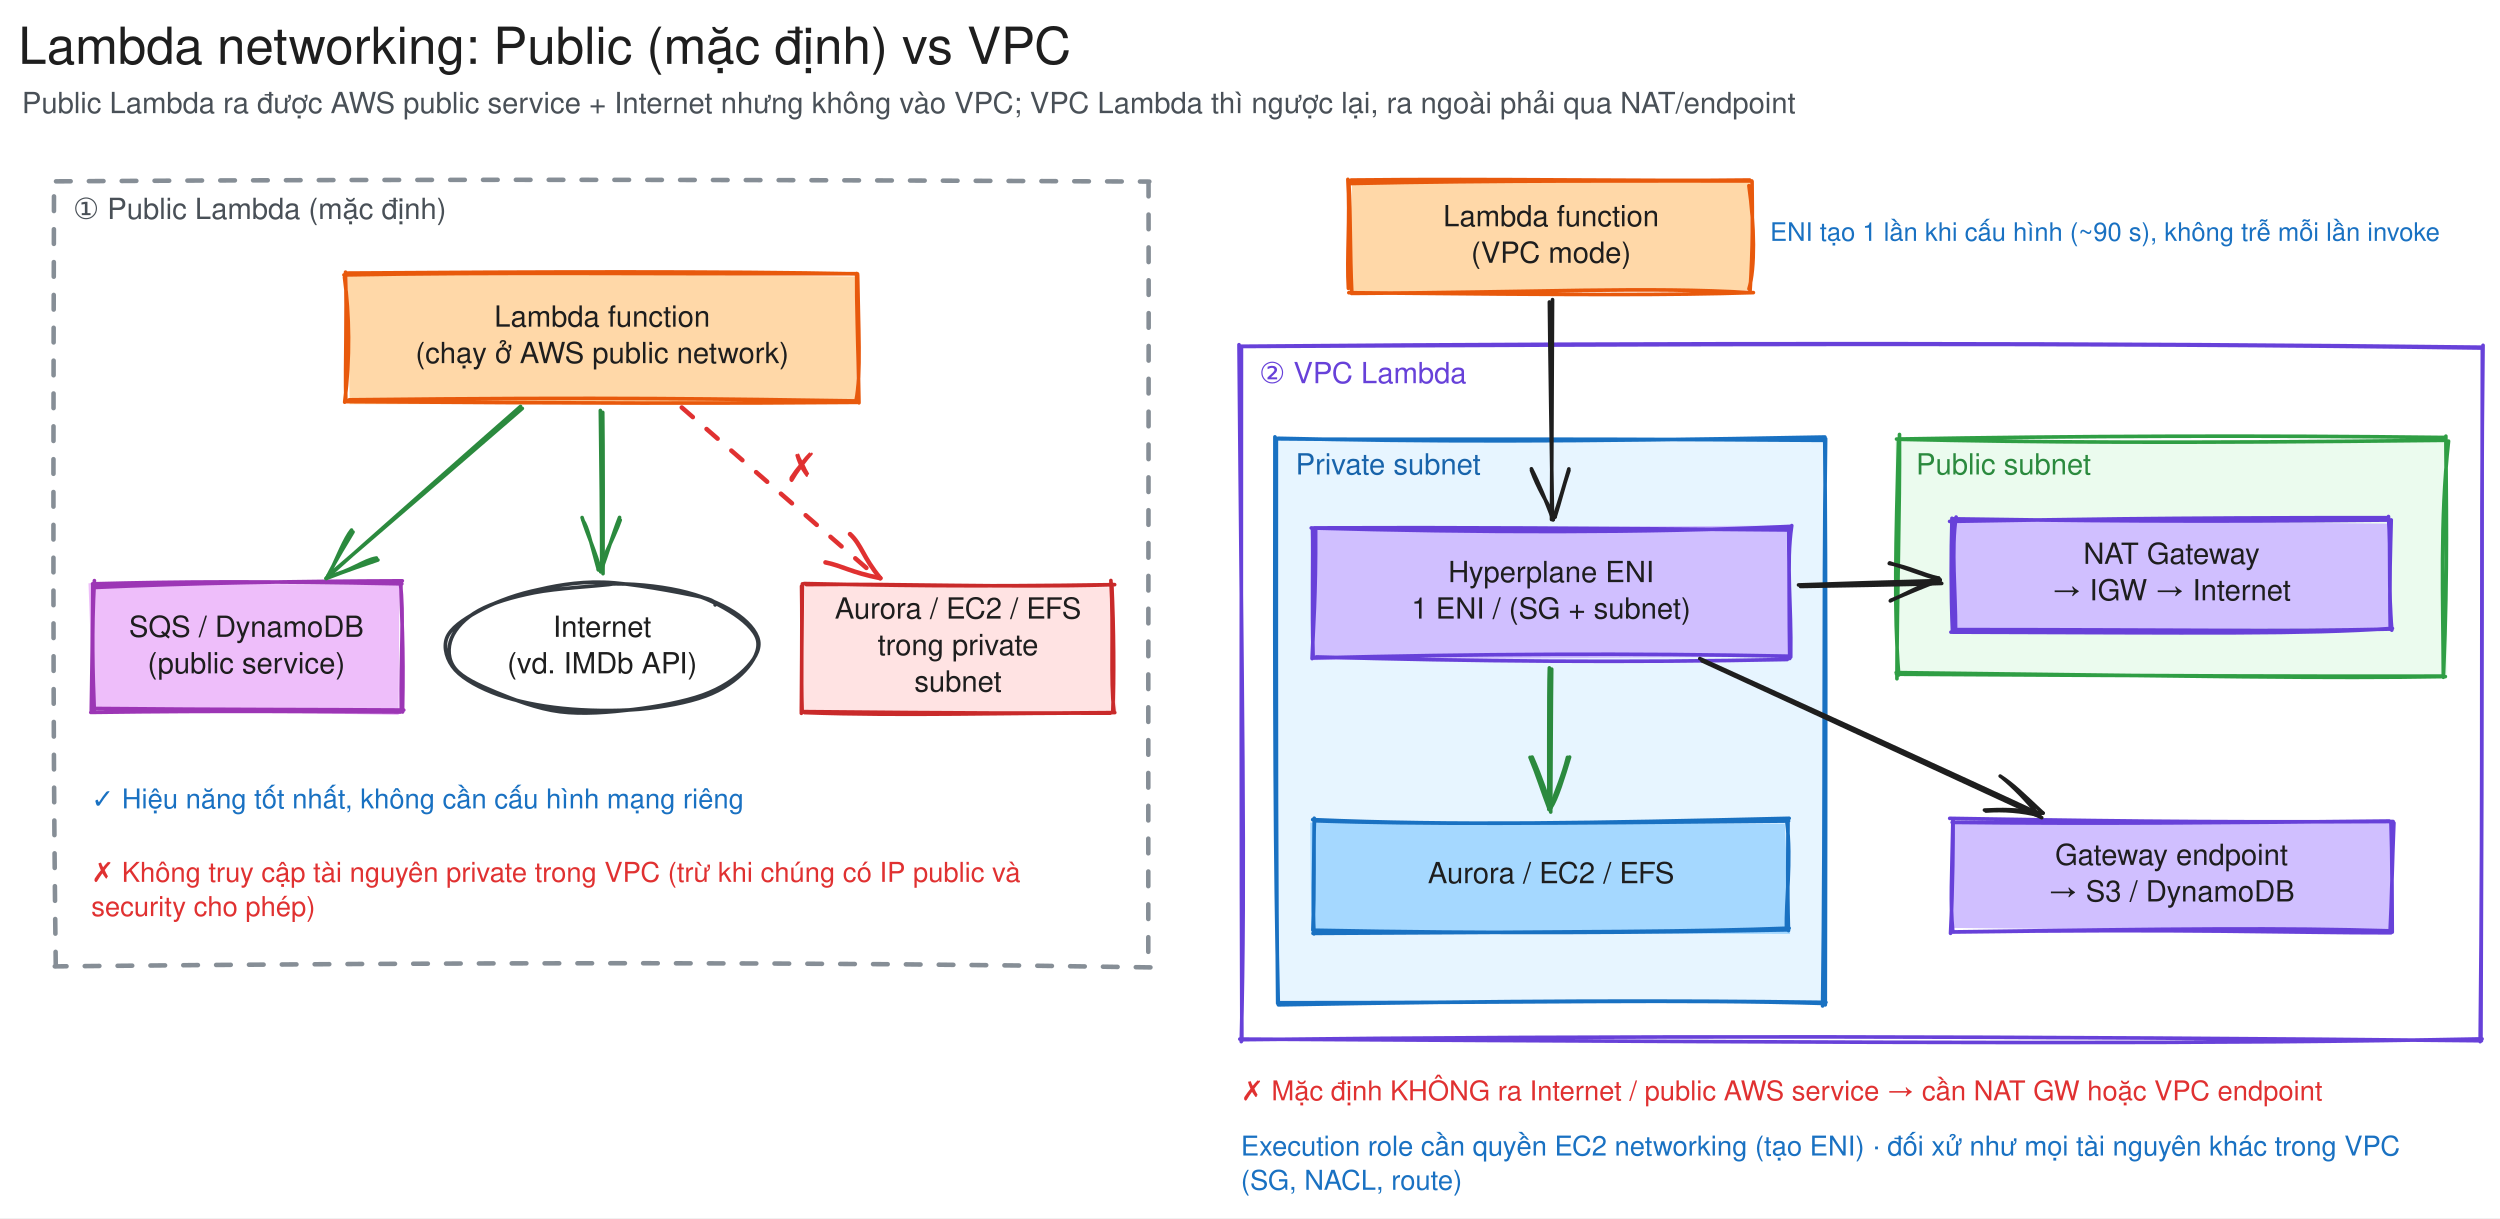
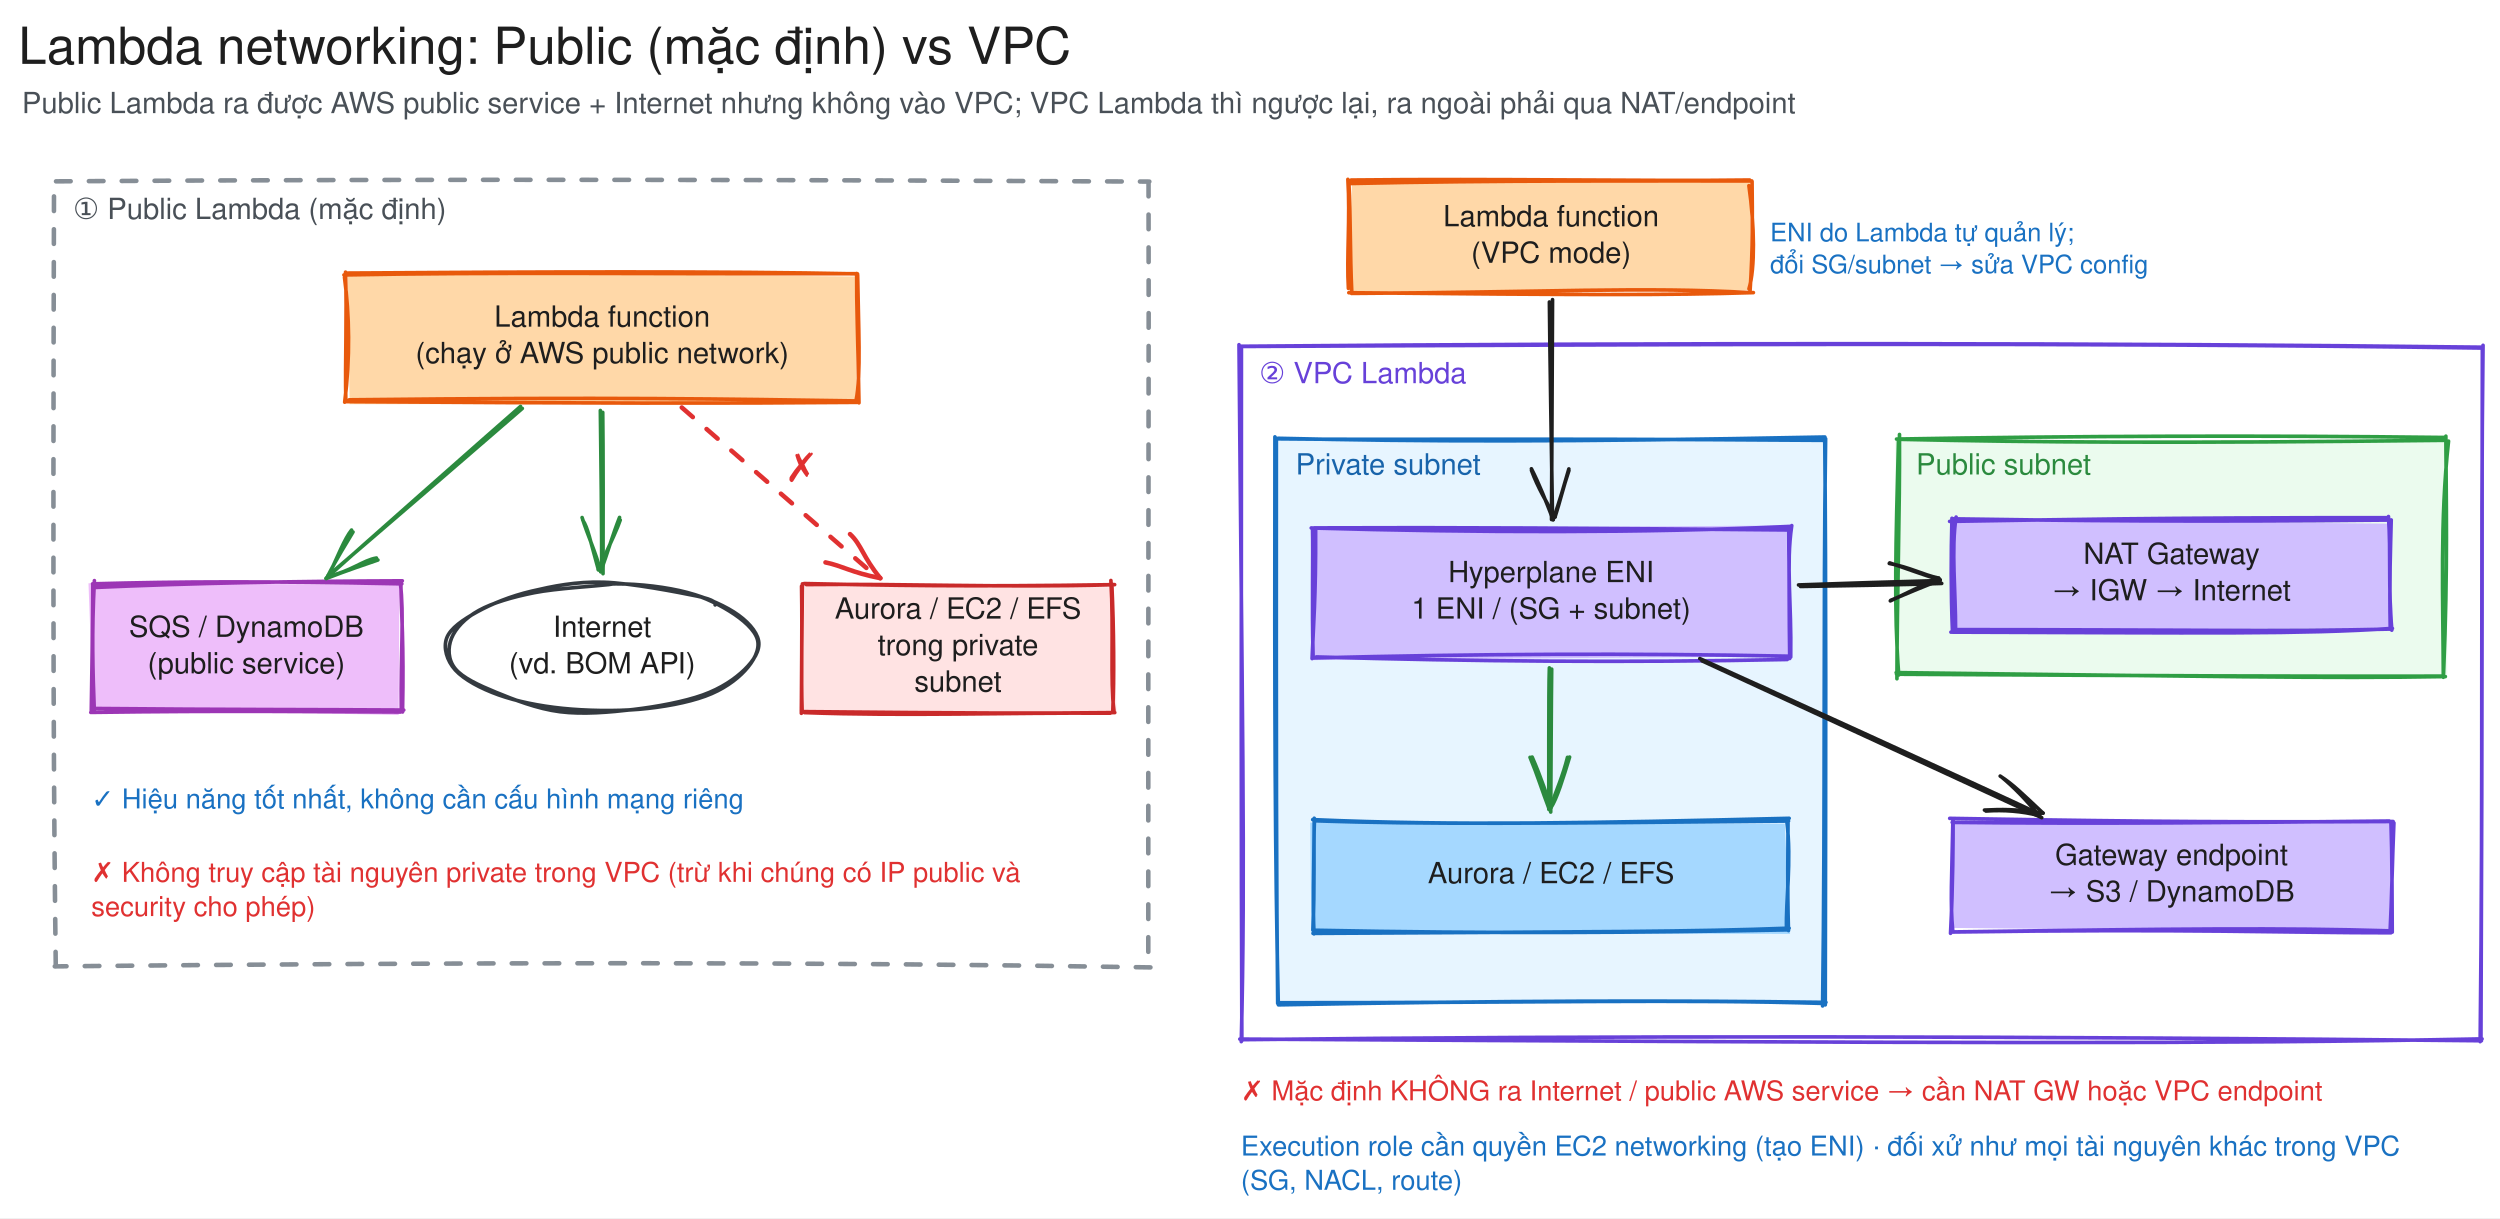
<svg xmlns="http://www.w3.org/2000/svg" version="1.1" viewBox="0 0 1370 667.5" width="1370" height="667.5">
  <defs>
    <style>
      @font-face {
        font-family: "Virgil";
        src: url("https://excalidraw.com/Virgil.woff2");
      }
      @font-face {
        font-family: "Cascadia";
        src: url("https://excalidraw.com/Cascadia.woff2");
      }
    </style>
  </defs>
  <rect x="0" y="0" width="1370" height="667.5" fill="#ffffff" />
  <g transform="translate(10 10) rotate(0 296.66 17.5)">
    <text x="0" y="25" font-family="Helvetica, Segoe UI Emoji" font-size="28px" fill="#1e1e1e" text-anchor="start" style="white-space: pre;" direction="ltr">Lambda networking: Public (mặc định) vs VPC</text>
  </g>
  <g transform="translate(12 48) rotate(0 497.2 10)">
    <text x="0" y="14" font-family="Helvetica, Segoe UI Emoji" font-size="16px" fill="#495057" text-anchor="start" style="white-space: pre;" direction="ltr">Public Lambda ra được AWS public service + Internet nhưng không vào VPC; VPC Lambda thì ngược lại, ra ngoài phải qua NAT/endpoint</text>
  </g>
  <g stroke-linecap="round" transform="translate(30 100) rotate(0 300 215)">
    <path d="M0.71 -0.63 C220.9 -2.15, 441.58 -1.28, 599.82 -0.49 M599.4 -0.4 C599.67 93, 599.14 186.9, 599.26 430.86 M600.43 430.13 C415.91 427.05, 232.07 427.3, 0.03 429.57 M0.56 429.63 C-0.55 340.18, -1.12 248.36, -0.4 -0.58" stroke="#868e96" stroke-width="2.5" fill="none" stroke-dasharray="8 10" />
  </g>
  <g transform="translate(40 106) rotate(0 100.8 10)">
    <text x="0" y="14" font-family="Helvetica, Segoe UI Emoji" font-size="16px" fill="#495057" text-anchor="start" style="white-space: pre;" direction="ltr">① Public Lambda (mặc định)</text>
  </g>
  <g stroke-linecap="round" transform="translate(680 190) rotate(0 340 190)">
    <path d="M-0.01 -0.13 C231.17 -1.22, 460.76 -2.44, 679.86 0.74 M-0.29 -0.25 C240.4 -2.32, 480.9 -2.1, 679.74 0.25 M680.71 -0.77 C679.32 116.6, 680.78 234.64, 679.12 380.83 M680.32 0.28 C680.07 86.13, 680.45 172.36, 679.56 380.02 M680.17 379.3 C534.88 382.24, 388.86 381.69, -0.59 379.41 M679.82 380.33 C438.31 377.81, 196.42 377.44, 0.09 379.75 M0.21 380.82 C2.63 286.68, 0.54 192.34, -1.03 -1.11 M0.54 380.32 C0.13 269.82, 0.18 160.31, 0.3 0.13" stroke="#6741d9" stroke-width="2" fill="none" />
  </g>
  <g transform="translate(690 196) rotate(0 53.84 10)">
    <text x="0" y="14" font-family="Helvetica, Segoe UI Emoji" font-size="16px" fill="#6741d9" text-anchor="start" style="white-space: pre;" direction="ltr">② VPC Lambda</text>
  </g>
  <g stroke-linecap="round" transform="translate(700 240) rotate(0 150 155)">
    <path d="M-0.03 0.23 L300.65 -0.53 L301.07 309.58 L0.51 308.26" stroke="none" stroke-width="0" fill="#e7f5ff" />
    <path d="M-1.04 0.48 C61.95 1.21, 123.65 0.05, 300.44 1.32 M0.46 0.18 C78.75 2.06, 155.76 2.29, 300.03 -0.52 M300.44 0.41 C299.06 97.93, 300.28 198.81, 298.78 311.26 M299.96 0.17 C300.73 83.71, 300.55 167.12, 300.25 310.66 M299.96 309.91 C221.74 307.46, 141.53 309.58, 0.98 309.48 M300.62 309.29 C212.97 308.11, 126.18 308.3, 0.58 310.66 M0.47 308.61 C-1.28 232.11, -1.6 153.74, -1.35 -0.6 M0.17 309.85 C-0.51 245.68, -0.65 181.35, -0.55 0.14" stroke="#1971c2" stroke-width="2" fill="none" />
  </g>
  <g transform="translate(710 246) rotate(0 56.4 10)">
    <text x="0" y="14" font-family="Helvetica, Segoe UI Emoji" font-size="16px" fill="#1864ab" text-anchor="start" style="white-space: pre;" direction="ltr">Private subnet</text>
  </g>
  <g stroke-linecap="round" transform="translate(1040 240) rotate(0 150 65)">
    <path d="M-1.4 1.72 L301.42 1.7 L301.08 131.85 L-0.21 130.1" stroke="none" stroke-width="0" fill="#ebfbee" />
    <path d="M0.79 0.75 C75.93 2.42, 150.45 3, 299.78 1.3 M-0.7 0.61 C98.46 -1.13, 198.28 -1.49, 299.75 -0.27 M301.8 1.74 C297.03 45.33, 298.78 88.06, 298.94 131.16 M300.33 -0.99 C300.42 33.87, 301.53 69.57, 299.08 129.07 M300.04 130.75 C235.87 131.95, 169.03 130.58, -0.9 128.58 M299.47 130.51 C221.88 130.69, 144.79 130.33, -0.68 129.48 M-0.48 131.96 C-0.42 84.79, 1.16 41.78, 0.92 -1.91 M0.51 129.9 C-2.2 94.54, -1.09 58.4, 0.38 0.64" stroke="#2f9e44" stroke-width="2" fill="none" />
  </g>
  <g transform="translate(1050 246) rotate(0 50.32 10)">
    <text x="0" y="14" font-family="Helvetica, Segoe UI Emoji" font-size="16px" fill="#2b8a3e" text-anchor="start" style="white-space: pre;" direction="ltr">Public subnet</text>
  </g>
  <g stroke-linecap="round" transform="translate(190 150) rotate(0 140 35)">
    <path d="M0.44 -0.93 L278.94 1.51 L279.48 71.15 L1.62 71.52" stroke="none" stroke-width="0" fill="#ffd8a8" />
    <path d="M-1.52 0.67 C80.84 -0.92, 164.87 0.22, 278.86 -0.02 M0.27 -0.36 C103.99 -1.09, 207.43 -1.47, 279.92 0.08 M279.99 0.64 C280.37 28.11, 281.93 55.69, 279.13 69.41 M279.45 -0.13 C279.3 16.37, 280.12 34.44, 280.72 70.76 M279.35 69.71 C210.53 68.68, 144.37 67.49, 1.38 69.1 M279.77 70.49 C206.72 71.15, 131.78 71.03, -0.46 70.09 M-1.11 70.41 C1.98 45.99, 1.5 22.61, -1.22 1.99 M-0.49 70.04 C-0.97 47.32, 0.18 23.16, -0.65 -0.87" stroke="#e8590c" stroke-width="2" fill="none" />
  </g>
  <g transform="translate(224 165) rotate(0 106 20)">
    <text x="106" y="14" font-family="Helvetica, Segoe UI Emoji" font-size="16px" fill="#1e1e1e" text-anchor="middle" style="white-space: pre;" direction="ltr">Lambda function</text>
    <text x="106" y="34" font-family="Helvetica, Segoe UI Emoji" font-size="16px" fill="#1e1e1e" text-anchor="middle" style="white-space: pre;" direction="ltr">(chạy ở AWS public network)</text>
  </g>
  <g stroke-linecap="round" transform="translate(50 320) rotate(0 85 35)">
    <path d="M-1.52 -0.38 L168.86 0.41 L168.48 71.85 L1.04 68.4" stroke="none" stroke-width="0" fill="#eebefa" />
    <path d="M1.52 1.95 C56.01 -0.49, 111.05 -1.51, 170.47 -1.72 M0.74 -0.06 C48.26 -1.35, 95.09 -1.62, 170.19 -0.05 M169.36 -0.87 C171.54 17.49, 169.49 36.69, 169.89 69.43 M169.66 -0.57 C169.91 16.59, 171.4 31.78, 170.6 70.17 M171.26 69.1 C122.66 68.78, 76.12 68.93, 1.74 68.24 M169.46 70.2 C123.03 70.03, 75.18 69.34, -0.25 70.4 M1.67 69.19 C0.89 48.3, 0.19 27.05, 1.73 -1.82 M0.02 69.28 C0.22 49.59, 0.78 29.22, 0.87 0.38" stroke="#9c36b5" stroke-width="2" fill="none" />
  </g>
  <g transform="translate(71.8 335) rotate(0 63.2 20)">
    <text x="63.2" y="14" font-family="Helvetica, Segoe UI Emoji" font-size="16px" fill="#1e1e1e" text-anchor="middle" style="white-space: pre;" direction="ltr">SQS / DynamoDB</text>
    <text x="63.2" y="34" font-family="Helvetica, Segoe UI Emoji" font-size="16px" fill="#1e1e1e" text-anchor="middle" style="white-space: pre;" direction="ltr">(public service)</text>
  </g>
  <g stroke-linecap="round" transform="translate(245 320) rotate(0 85 35)">
    <path d="M54.77 2.43 C65.92 0.13, 81.24 0.27, 94.33 0.75 C107.42 1.24, 122.33 2.4, 133.32 5.33 C144.32 8.27, 154.25 13.49, 160.3 18.36 C166.36 23.24, 169.74 28.97, 169.65 34.6 C169.57 40.24, 165.98 47.33, 159.8 52.18 C153.61 57.02, 143.28 60.85, 132.54 63.67 C121.8 66.49, 108.32 68.58, 95.36 69.12 C82.4 69.66, 67.15 68.72, 54.8 66.89 C42.46 65.07, 30.12 62.14, 21.29 58.17 C12.47 54.19, 4.88 48.36, 1.85 43.02 C-1.19 37.69, -0.12 31.28, 3.1 26.14 C6.31 20.99, 11.87 16.11, 21.15 12.16 C30.43 8.21, 51.63 4.28, 58.79 2.43 C65.96 0.57, 63.75 0.55, 64.16 1.04 M56.24 2.16 C67.65 -0.38, 81.93 -0.66, 94.97 0.12 C108.02 0.91, 123.64 3.69, 134.51 6.87 C145.38 10.04, 154.15 14.45, 160.18 19.16 C166.22 23.87, 170.92 29.96, 170.71 35.12 C170.5 40.28, 165.11 45.16, 158.91 50.1 C152.71 55.04, 144.18 61.58, 133.5 64.76 C122.82 67.93, 107.96 68.5, 94.85 69.12 C81.74 69.74, 67.29 70.36, 54.86 68.49 C42.42 66.63, 28.93 61.95, 20.23 57.93 C11.53 53.92, 5.64 49.66, 2.65 44.43 C-0.33 39.2, -0.94 31.8, 2.31 26.56 C5.56 21.32, 13.17 17.12, 22.16 12.99 C31.14 8.85, 50.9 3.18, 56.23 1.75 C61.56 0.32, 53.74 3.74, 54.12 4.41" stroke="none" stroke-width="0" fill="#ffffff" />
    <path d="M126.4 3.64 C137.72 5.53, 147.51 10.43, 154.79 14.93 C162.08 19.43, 168.7 25.2, 170.11 30.63 C171.51 36.07, 167.98 42.38, 163.21 47.53 C158.43 52.68, 151.12 58, 141.44 61.52 C131.77 65.05, 118.19 67.58, 105.17 68.69 C92.14 69.8, 76.12 69.5, 63.29 68.18 C50.47 66.87, 38.02 64.3, 28.22 60.8 C18.43 57.3, 9.25 52.39, 4.51 47.19 C-0.22 41.98, -2.18 34.9, -0.18 29.58 C1.82 24.26, 8.77 19.55, 16.51 15.28 C24.26 11.01, 34.75 6.67, 46.27 3.97 C57.8 1.26, 70.57 -1.39, 85.68 -0.95 C100.78 -0.51, 126.69 4.56, 136.9 6.64 C147.1 8.71, 147.72 10.85, 146.89 11.5 M87.68 0.08 C100.3 -0.51, 115.65 1.07, 127.22 3.61 C138.79 6.15, 149.85 10.74, 157.09 15.33 C164.34 19.92, 169.73 25.87, 170.7 31.15 C171.67 36.43, 168.02 42.06, 162.93 47.01 C157.83 51.96, 150.26 57.22, 140.12 60.86 C129.97 64.49, 115.08 67.28, 102.05 68.81 C89.02 70.34, 74.48 71.61, 61.93 70.03 C49.38 68.46, 36.34 63.29, 26.77 59.36 C17.19 55.43, 8.55 51.41, 4.5 46.47 C0.45 41.53, 0.3 35.03, 2.45 29.7 C4.6 24.38, 9.86 18.66, 17.42 14.51 C24.97 10.35, 35.92 7.15, 47.78 4.79 C59.65 2.43, 81.86 1.19, 88.62 0.34 C95.39 -0.52, 88.59 -1.06, 88.38 -0.36" stroke="#343a40" stroke-width="2" fill="none" />
  </g>
-   <g transform="translate(278.64 335) rotate(0 51.36 20)">
-     <text x="51.36" y="14" font-family="Helvetica, Segoe UI Emoji" font-size="16px" fill="#1e1e1e" text-anchor="middle" style="white-space: pre;" direction="ltr">Internet</text>
-     <text x="51.36" y="34" font-family="Helvetica, Segoe UI Emoji" font-size="16px" fill="#1e1e1e" text-anchor="middle" style="white-space: pre;" direction="ltr">(vd. IMDb API)</text>
+   <g transform="translate(278.64 335.0) rotate(0 51.36 20.0)">
+     <text x="51.36" y="14.0" font-family="Helvetica, Segoe UI Emoji" font-size="16px" fill="#1e1e1e" text-anchor="middle" style="white-space: pre;" direction="ltr">Internet</text>
+     <text x="51.36" y="34.0" font-family="Helvetica, Segoe UI Emoji" font-size="16px" fill="#1e1e1e" text-anchor="middle" style="white-space: pre;" direction="ltr">(vd. BOM API)</text>
  </g>
  <g stroke-linecap="round" transform="translate(440 320) rotate(0 85 35)">
    <path d="M1.29 1.03 L170.25 1.79 L171.82 70.1 L-1.82 69.66" stroke="none" stroke-width="0" fill="#ffe3e3" />
    <path d="M1.86 0.35 C55.17 -0.27, 109.8 2.13, 168.87 0.46 M0.67 -0.22 C44.73 0.78, 89.52 1.64, 170.83 0.38 M168.77 -1.89 C170.39 24.74, 168.34 53.5, 170.44 69.43 M169.28 -0.04 C170.43 25.21, 170.6 50.55, 169.78 70.47 M168.43 70.83 C111.8 70.46, 56.02 72.56, 0.84 70.51 M170.89 70.5 C131.05 70.97, 91.18 70.84, -0.27 69.96 M-0.43 69.54 C-1.08 50.31, -0.27 30.75, -0.75 1.2 M-0.86 70.9 C-0.7 46.05, -0.58 20.97, -0.27 -0.05" stroke="#c92a2a" stroke-width="2" fill="none" />
  </g>
  <g transform="translate(450.52 325) rotate(0 74.48 30)">
    <text x="74.48" y="14" font-family="Helvetica, Segoe UI Emoji" font-size="16px" fill="#1e1e1e" text-anchor="middle" style="white-space: pre;" direction="ltr">Aurora / EC2 / EFS</text>
    <text x="74.48" y="34" font-family="Helvetica, Segoe UI Emoji" font-size="16px" fill="#1e1e1e" text-anchor="middle" style="white-space: pre;" direction="ltr">trong private</text>
    <text x="74.48" y="54" font-family="Helvetica, Segoe UI Emoji" font-size="16px" fill="#1e1e1e" text-anchor="middle" style="white-space: pre;" direction="ltr">subnet</text>
  </g>
  <g stroke-linecap="round" transform="translate(740 100) rotate(0 110 30)">
    <path d="M0.92 -1.95 L219.22 -0.27 L219.42 59.1 L-0.68 60.49" stroke="none" stroke-width="0" fill="#ffd8a8" />
    <path d="M0.44 -1.34 C80.77 -2.25, 162.83 -0.58, 218.81 -1.36 M-0.56 0.58 C80.1 -1.26, 159.9 -0.76, 219.99 -0.84 M218.4 1.75 C221.52 23.56, 221.84 47.18, 218.43 58.27 M220.13 -0.56 C220.3 18.29, 220.67 35.14, 219.03 59.45 M219.58 60.41 C161.41 56.96, 105.66 60.24, 0.61 60.79 M220.86 60.35 C174.37 61.82, 129.5 61.67, -0.85 60.41 M-1.08 58.04 C-2.14 41.24, -0.05 18.85, -1.37 -1.71 M0.79 60.33 C-0.23 38.59, 0.16 18.57, -0.81 0.18" stroke="#e8590c" stroke-width="2" fill="none" />
  </g>
  <g transform="translate(786.8 110) rotate(0 63.2 20)">
    <text x="63.2" y="14" font-family="Helvetica, Segoe UI Emoji" font-size="16px" fill="#1e1e1e" text-anchor="middle" style="white-space: pre;" direction="ltr">Lambda function</text>
    <text x="63.2" y="34" font-family="Helvetica, Segoe UI Emoji" font-size="16px" fill="#1e1e1e" text-anchor="middle" style="white-space: pre;" direction="ltr">(VPC mode)</text>
  </g>
  <g stroke-linecap="round" transform="translate(720 290) rotate(0 130 35)">
    <path d="M0.22 -0.55 L258.9 -2 L260.61 69.67 L-0.9 71.76" stroke="none" stroke-width="0" fill="#d0bfff" />
    <path d="M-1.45 -0.67 C89.54 1.96, 181.1 2.19, 261.36 -1.55 M0.23 -0.72 C76.96 -1.08, 153.53 -0.55, 260.36 0.43 M261.88 -1.98 C258.67 19.86, 261.82 40.28, 261.31 70.08 M260.16 -0.26 C260.53 23.22, 260.41 49.14, 260.76 70.86 M259.42 71.41 C172.73 73.21, 86.3 72.48, 1.35 69.99 M260.3 69.59 C174.27 67.82, 87.81 68.32, -0.64 70.58 M-0.98 70.9 C-0.36 53.91, 1.16 37.64, 0.97 -0.03 M-0.43 69.45 C-1.13 42.21, -0.36 14.45, -0.74 -0.43" stroke="#6741d9" stroke-width="2" fill="none" />
  </g>
  <g transform="translate(772.08 305) rotate(0 77.92 20)">
    <text x="77.92" y="14" font-family="Helvetica, Segoe UI Emoji" font-size="16px" fill="#1e1e1e" text-anchor="middle" style="white-space: pre;" direction="ltr">Hyperplane ENI</text>
    <text x="77.92" y="34" font-family="Helvetica, Segoe UI Emoji" font-size="16px" fill="#1e1e1e" text-anchor="middle" style="white-space: pre;" direction="ltr">1 ENI / (SG + subnet)</text>
  </g>
  <g stroke-linecap="round" transform="translate(720 450) rotate(0 130 30)">
    <path d="M-1.99 0.79 L258.06 1.36 L260.95 61.8 L-1.38 61.2" stroke="none" stroke-width="0" fill="#a5d8ff" />
    <path d="M-0.64 -0.85 C77.43 2.55, 152.66 0.99, 260.46 -1.57 M0.8 -0.17 C60.3 1.78, 121.37 1.31, 260.11 -0.07 M259.16 -0.12 C261.92 22.43, 258.46 43.56, 259.02 59.52 M259.83 0.92 C259.87 17.27, 259.36 33.54, 260.08 59.96 M260.44 58.63 C207.95 60.63, 156.02 60.59, -0.47 61.5 M260.13 59.56 C179.34 61.14, 98.63 61.72, -0.15 59.76 M0.07 61.77 C-0.64 45.34, -0.04 30.64, 0.2 -1.6 M-0.54 59.68 C0.54 37.37, -0.24 12.86, 0.28 0.66" stroke="#1971c2" stroke-width="2" fill="none" />
  </g>
  <g transform="translate(775.52 470) rotate(0 74.48 10)">
    <text x="74.48" y="14" font-family="Helvetica, Segoe UI Emoji" font-size="16px" fill="#1e1e1e" text-anchor="middle" style="white-space: pre;" direction="ltr">Aurora / EC2 / EFS</text>
  </g>
  <g stroke-linecap="round" transform="translate(1070 285) rotate(0 120 30)">
    <path d="M0.61 -0.38 L238.59 1.97 L241.55 58.98 L1.8 60.41" stroke="none" stroke-width="0" fill="#d0bfff" />
    <path d="M-1.62 0.73 C54.63 -0.19, 111.96 -1.36, 238.58 -1.32 M-0.21 -0.69 C65.51 0.31, 130.65 1.12, 239.31 -0.01 M238.88 -1.95 C240.3 18.49, 238.69 36.18, 240.69 60.34 M240.39 -0.08 C240.02 16.1, 239.31 32.22, 239.86 59.83 M241.04 59.36 C190.7 62.68, 141.49 61.83, -0.91 61.41 M240.83 59.72 C180.32 61.19, 120.54 60.04, 0.65 60.03 M1.66 60.23 C1.76 39.75, -0.82 15.78, 1.95 -1.65 M-0.05 60.98 C-0.95 39.39, -0.87 18.77, -0.33 -0.97" stroke="#6741d9" stroke-width="2" fill="none" />
  </g>
  <g transform="translate(1128.4 295) rotate(0 61.6 20)">
    <text x="61.6" y="14" font-family="Helvetica, Segoe UI Emoji" font-size="16px" fill="#1e1e1e" text-anchor="middle" style="white-space: pre;" direction="ltr">NAT Gateway</text>
    <text x="61.6" y="34" font-family="Helvetica, Segoe UI Emoji" font-size="16px" fill="#1e1e1e" text-anchor="middle" style="white-space: pre;" direction="ltr">→ IGW → Internet</text>
  </g>
  <g stroke-linecap="round" transform="translate(1070 450) rotate(0 120 30)">
    <path d="M-0.06 1.49 L240.02 0.98 L241.65 61.07 L-0.33 58.5" stroke="none" stroke-width="0" fill="#d0bfff" />
    <path d="M-1.56 -1.54 C66.01 -0.42, 133.94 0.81, 241.43 0.19 M-0.2 0.67 C77.31 1.55, 154.51 0.83, 239.38 -0.08 M241.86 0.96 C240.97 21.38, 240.63 44.78, 239.78 60.08 M240.24 0.56 C240.94 19.89, 240.8 41.04, 240.95 60.81 M240.22 61.17 C184.53 61.23, 130.08 58.85, -0.46 60.76 M239.35 60.1 C181.82 58.34, 122.17 58.94, 0.54 60.69 M-1.11 61.47 C0.25 35.04, 0.29 10.28, 0.32 -0.92 M0.09 59.85 C-1.32 44.89, -0.41 31.24, 0.18 -0.53" stroke="#6741d9" stroke-width="2" fill="none" />
  </g>
  <g transform="translate(1122.56 460) rotate(0 67.44 20)">
    <text x="67.44" y="14" font-family="Helvetica, Segoe UI Emoji" font-size="16px" fill="#1e1e1e" text-anchor="middle" style="white-space: pre;" direction="ltr">Gateway endpoint</text>
    <text x="67.44" y="34" font-family="Helvetica, Segoe UI Emoji" font-size="16px" fill="#1e1e1e" text-anchor="middle" style="white-space: pre;" direction="ltr">→ S3 / DynamoDB</text>
  </g>
  <g stroke-linecap="round">
    <g transform="translate(285.3303 223.9428) rotate(0 -52.8303 46.05719)">
      <path d="M0.9 -0.12 C-16.6 15.11, -87.8 76.47, -105.75 91.72 M-0.08 -1.23 C-17.69 14.14, -89.34 77.45, -106.74 93.06" stroke="#2b8a3e" stroke-width="2" fill="none" />
    </g>
    <g transform="translate(285.3303 223.9428) rotate(0 -52.8303 46.05719)">
      <path d="M-92.68 66.52 C-96.47 71.19, -100.36 81.17, -105.33 91.79 M-91.88 67.59 C-95.89 74.44, -100.4 81.2, -106.36 92.99" stroke="#2b8a3e" stroke-width="2" fill="none" />
    </g>
    <g transform="translate(285.3303 223.9428) rotate(0 -52.8303 46.05719)">
      <path d="M-79.05 81.85 C-86.14 82.97, -93.29 89.28, -105.33 91.79 M-78.24 82.93 C-85.79 85.55, -93.94 88.2, -106.36 92.99" stroke="#2b8a3e" stroke-width="2" fill="none" />
    </g>
  </g>
  <g stroke-linecap="round">
    <g transform="translate(330 226) rotate(0 0 44)">
      <path d="M0.3 -0.01 C0.56 14.68, 0.58 73.75, 0.45 88.38 M-1.01 -1.06 C-0.76 13.24, -0.18 71.45, -0.27 86.46" stroke="#2b8a3e" stroke-width="2" fill="none" />
    </g>
    <g transform="translate(330 226) rotate(0 0 44)">
      <path d="M-10.64 59.05 C-7.82 63.18, -6.71 69.73, -2.08 86.22 M-11.01 57.61 C-7.93 67.62, -3.44 76.73, -0.82 87.27" stroke="#2b8a3e" stroke-width="2" fill="none" />
    </g>
    <g transform="translate(330 226) rotate(0 0 44)">
      <path d="M9.89 58.98 C8.52 63.18, 5.46 69.74, -2.08 86.22 M9.51 57.54 C5.59 67.48, 3.09 76.6, -0.82 87.27" stroke="#2b8a3e" stroke-width="2" fill="none" />
    </g>
  </g>
  <g stroke-linecap="round">
    <g transform="translate(374.6697 223.9428) rotate(0 52.8303 46.05719)">
      <path d="M-1.05 -0.64 C16.86 14.88, 88.91 77.71, 106.8 93.07" stroke="#e03131" stroke-width="2.5" fill="none" stroke-dasharray="8 10" />
    </g>
    <g transform="translate(374.6697 223.9428) rotate(0 52.8303 46.05719)">
      <path d="M77.7 84.26 C87.21 86.21, 91.49 89.69, 107.75 92.9" stroke="#e03131" stroke-width="2.5" fill="none" />
    </g>
    <g transform="translate(374.6697 223.9428) rotate(0 52.8303 46.05719)">
      <path d="M91.14 68.75 C97.35 74.37, 98.35 81.65, 107.75 92.9" stroke="#e03131" stroke-width="2.5" fill="none" />
    </g>
  </g>
  <g stroke-linecap="round">
    <g transform="translate(850 166) rotate(0 0 59)">
      <path d="M-0.93 -0.5 C-0.84 18.88, 0.46 97.65, 0.77 117.46 M0.79 -1.8 C0.76 18.24, 0.24 99.04, 0.23 118.71" stroke="#1e1e1e" stroke-width="2" fill="none" />
    </g>
    <g transform="translate(850 166) rotate(0 0 59)">
      <path d="M-10.75 91.76 C-7.28 101.24, -2.48 109.21, 2.16 117.3 M-10.79 90.89 C-6.69 98.79, -3.01 108.17, 1.13 118.79" stroke="#1e1e1e" stroke-width="2" fill="none" />
    </g>
    <g transform="translate(850 166) rotate(0 0 59)">
      <path d="M9.77 91.84 C6.63 101.14, 4.83 109.08, 2.16 117.3 M9.73 90.97 C7.45 99.01, 4.75 108.36, 1.13 118.79" stroke="#1e1e1e" stroke-width="2" fill="none" />
    </g>
  </g>
  <g stroke-linecap="round">
    <g transform="translate(850 366) rotate(0 0 39)">
      <path d="M0.33 0.68 C0.11 13.7, -0.09 65.93, -0.21 79 M-0.95 -0.01 C-1.44 12.61, -1.2 64.52, -1.26 77.4" stroke="#2b8a3e" stroke-width="2" fill="none" />
    </g>
    <g transform="translate(850 366) rotate(0 0 39)">
      <path d="M-10.38 48.87 C-5.62 59.6, -1.46 72.31, -0.09 76.5 M-11.54 49.02 C-7.52 58.61, -4.9 67.37, -0.95 77.65" stroke="#2b8a3e" stroke-width="2" fill="none" />
    </g>
    <g transform="translate(850 366) rotate(0 0 39)">
      <path d="M10.14 48.87 C6.86 59.66, 2.98 72.36, -0.09 76.5 M8.98 49.02 C6.63 58.64, 2.87 67.4, -0.95 77.65" stroke="#2b8a3e" stroke-width="2" fill="none" />
    </g>
  </g>
  <g stroke-linecap="round">
    <g transform="translate(985.9974 321.0001) rotate(0 39.00259 -1.147135)">
      <path d="M0.69 0.39 C13.59 0.19, 65.28 -0.68, 78.06 -1.28 M-0.4 -0.45 C12.28 -0.97, 64.36 -2.54, 77.14 -2.86" stroke="#1e1e1e" stroke-width="2" fill="none" />
    </g>
    <g transform="translate(985.9974 321.0001) rotate(0 39.00259 -1.147135)">
      <path d="M49.9 8.28 C60.94 2.99, 67.71 -0.32, 76.42 -4.16 M50.12 7.98 C58.93 4.22, 67.2 0.79, 77.23 -3.18" stroke="#1e1e1e" stroke-width="2" fill="none" />
    </g>
    <g transform="translate(985.9974 321.0001) rotate(0 39.00259 -1.147135)">
      <path d="M49.32 -12.23 C60.56 -10.17, 67.53 -6.13, 76.42 -4.16 M49.54 -12.53 C58.5 -9.58, 66.95 -6.29, 77.23 -3.18" stroke="#1e1e1e" stroke-width="2" fill="none" />
    </g>
  </g>
  <g stroke-linecap="round">
    <g transform="translate(932.2336 362.4889) rotate(0 93.25023 42.51113)">
      <path d="M0.47 -0.35 C31.64 13.99, 155.69 71.36, 186.62 85.58 M-0.74 -1.59 C30.32 12.45, 154.77 69.11, 185.74 83.75" stroke="#1e1e1e" stroke-width="2" fill="none" />
    </g>
    <g transform="translate(932.2336 362.4889) rotate(0 93.25023 42.51113)">
      <path d="M155.25 81.43 C164.77 81.02, 171.75 80.78, 187.35 83.1 M156.05 81.96 C165.89 81.27, 175.81 82.02, 185.03 84.41" stroke="#1e1e1e" stroke-width="2" fill="none" />
    </g>
    <g transform="translate(932.2336 362.4889) rotate(0 93.25023 42.51113)">
      <path d="M163.87 62.8 C171 67.42, 175.67 72.17, 187.35 83.1 M164.67 63.33 C171.43 68.97, 178.42 76.04, 185.03 84.41" stroke="#1e1e1e" stroke-width="2" fill="none" />
    </g>
  </g>
  <g transform="translate(430 245) rotate(0 5.83 13.75)">
    <text x="0" y="19" font-family="Helvetica, Segoe UI Emoji" font-size="22px" fill="#e03131" text-anchor="start" style="white-space: pre;" direction="ltr">✗</text>
  </g>
  <g transform="translate(50 430) rotate(0 180.3 9.375)">
    <text x="0" y="13" font-family="Helvetica, Segoe UI Emoji" font-size="15px" fill="#1971c2" text-anchor="start" style="white-space: pre;" direction="ltr">✓ Hiệu năng tốt nhất, không cần cấu hình mạng riêng</text>
  </g>
  <g transform="translate(50 470) rotate(0 266.025 18.75)">
    <text x="0" y="13.25" font-family="Helvetica, Segoe UI Emoji" font-size="15px" fill="#e03131" text-anchor="start" style="white-space: pre;" direction="ltr">✗ Không truy cập tài nguyên private trong VPC (trừ khi chúng có IP public và</text>
    <text x="0" y="32" font-family="Helvetica, Segoe UI Emoji" font-size="15px" fill="#e03131" text-anchor="start" style="white-space: pre;" direction="ltr">security cho phép)</text>
  </g>
-   <g transform="translate(970 120) rotate(0 189.84 8.75)">
-     <text x="0" y="12" font-family="Helvetica, Segoe UI Emoji" font-size="14px" fill="#1971c2" text-anchor="start" style="white-space: pre;" direction="ltr">ENI tạo 1 lần khi cấu hình (~90 s), không trễ mỗi lần invoke</text>
+   <g transform="translate(970.0 120.0) rotate(0 94.92 17.5)">
+     <text x="0" y="12.25" font-family="Helvetica, Segoe UI Emoji" font-size="14px" fill="#1971c2" text-anchor="start" style="white-space: pre;" direction="ltr">ENI do Lambda tự quản lý;</text>
+     <text x="0" y="29.75" font-family="Helvetica, Segoe UI Emoji" font-size="14px" fill="#1971c2" text-anchor="start" style="white-space: pre;" direction="ltr">đổi SG/subnet → sửa VPC config</text>
  </g>
  <g transform="translate(680 590) rotate(0 296.4 9.375)">
    <text x="0" y="13" font-family="Helvetica, Segoe UI Emoji" font-size="15px" fill="#e03131" text-anchor="start" style="white-space: pre;" direction="ltr">✗ Mặc định KHÔNG ra Internet / public AWS service → cần NAT GW hoặc VPC endpoint</text>
  </g>
  <g transform="translate(680 620) rotate(0 330.525 18.75)">
    <text x="0" y="13.25" font-family="Helvetica, Segoe UI Emoji" font-size="15px" fill="#1971c2" text-anchor="start" style="white-space: pre;" direction="ltr">Execution role cần quyền EC2 networking (tạo ENI) · đối xử như mọi tài nguyên khác trong VPC</text>
    <text x="0" y="32" font-family="Helvetica, Segoe UI Emoji" font-size="15px" fill="#1971c2" text-anchor="start" style="white-space: pre;" direction="ltr">(SG, NACL, route)</text>
  </g>
</svg>
